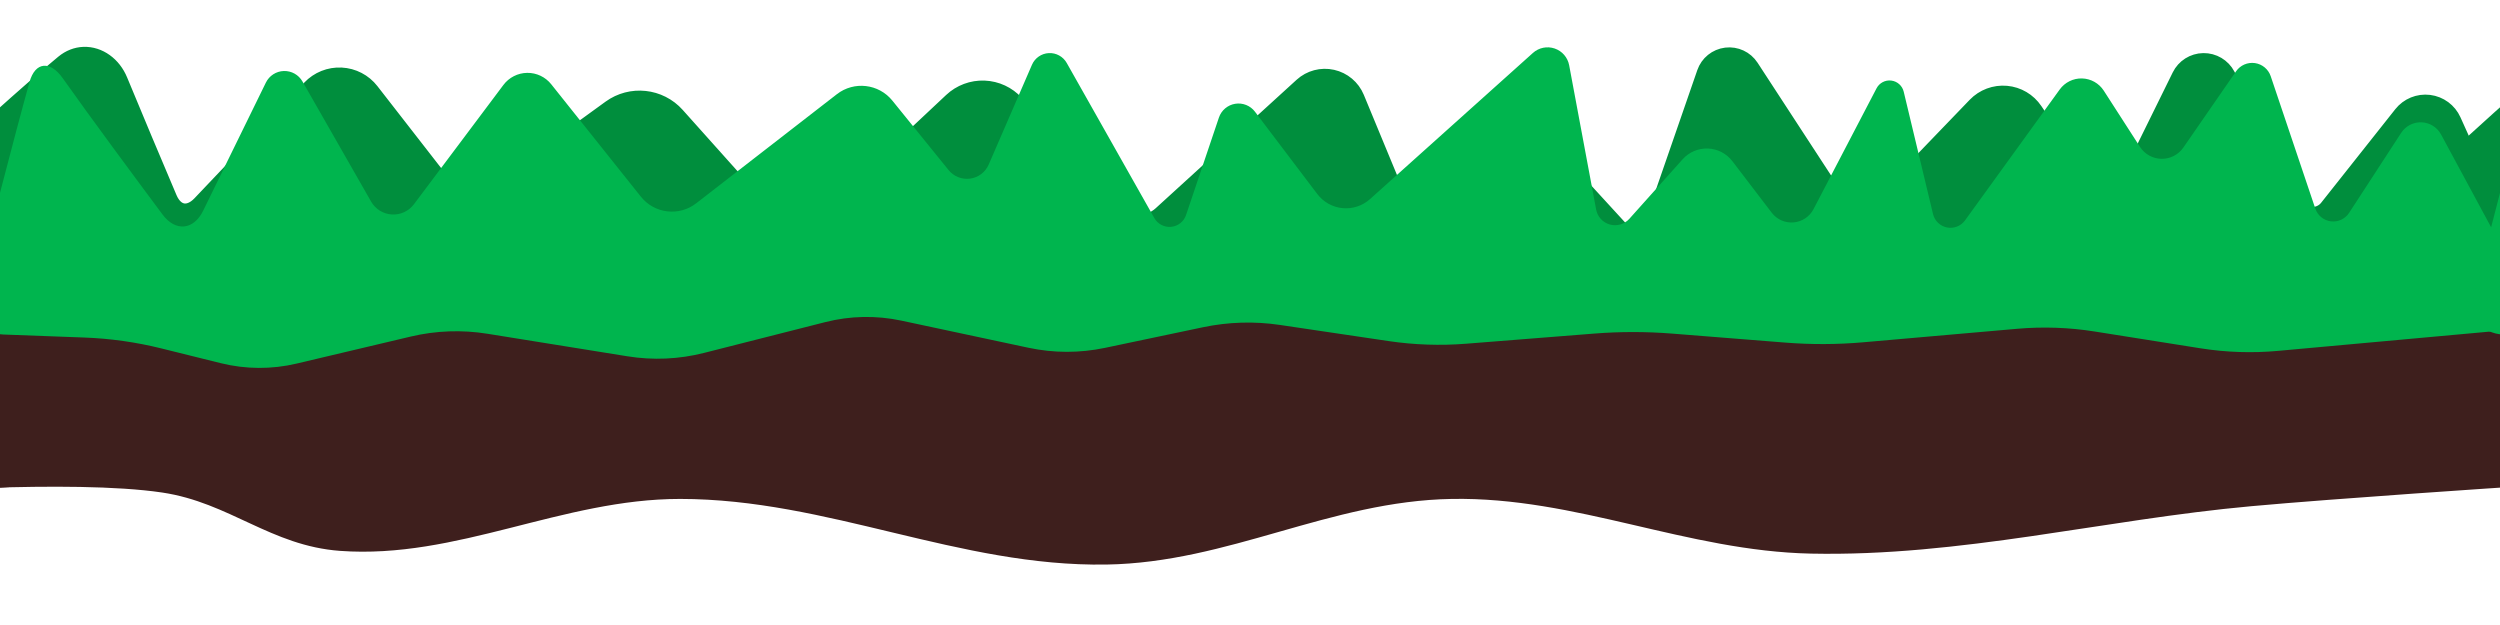
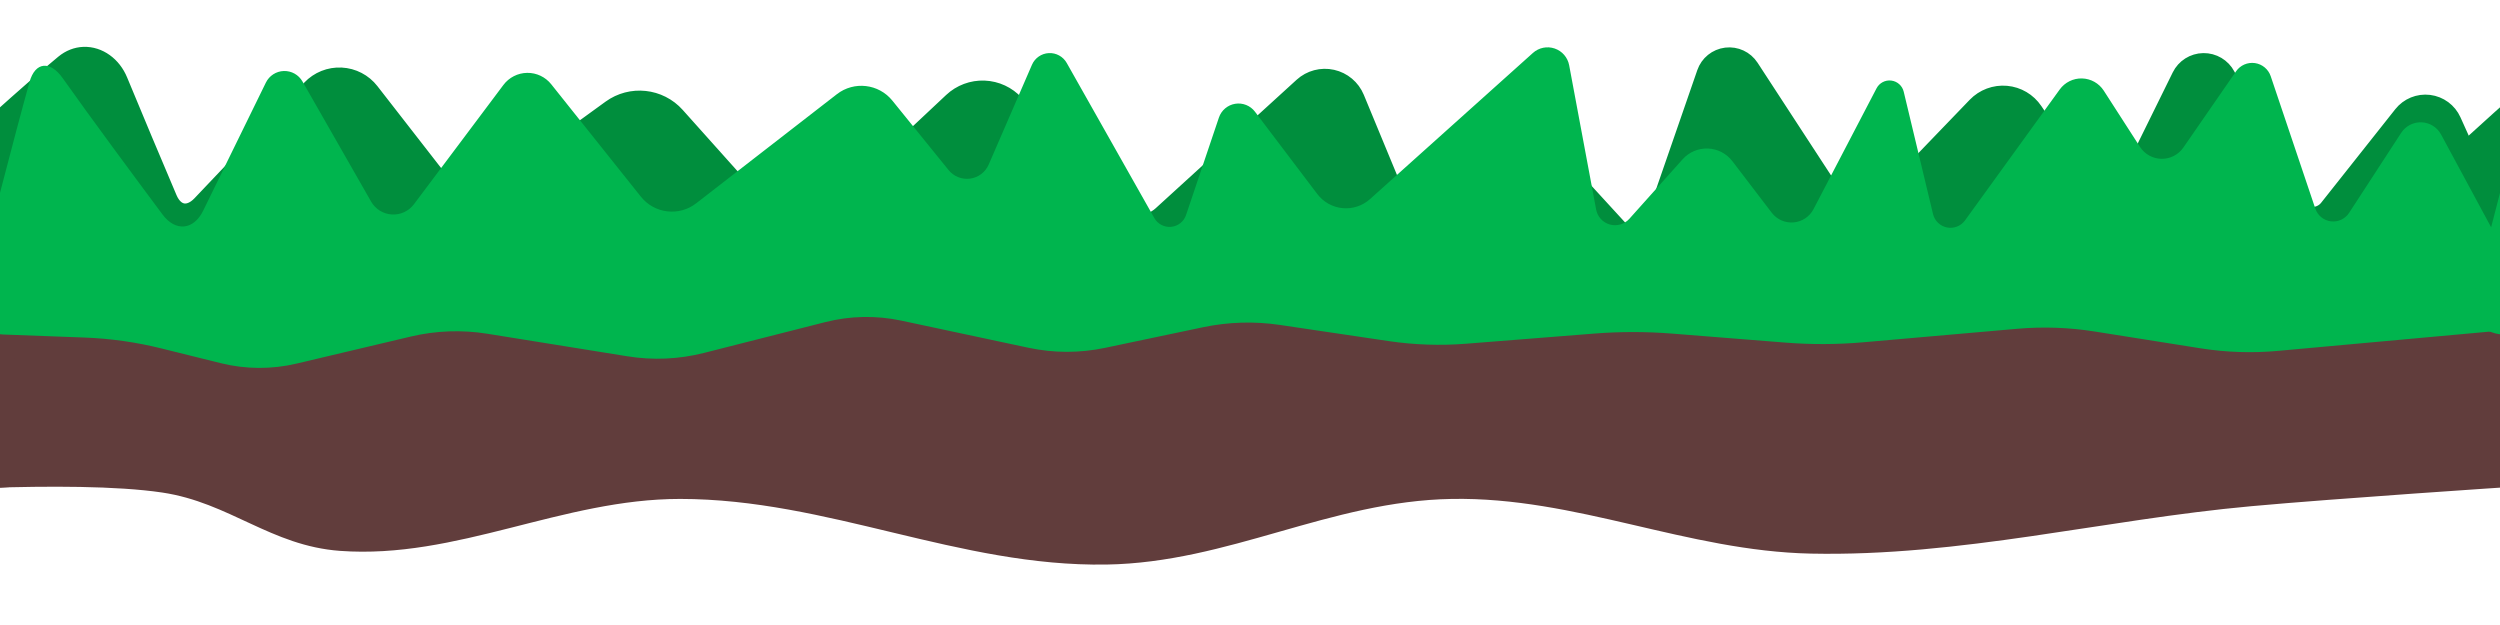
- <svg xmlns="http://www.w3.org/2000/svg" xmlns:xlink="http://www.w3.org/1999/xlink" version="1.1" id="svg2357" width="512" height="128" viewBox="0 0 128 32" xml:space="preserve">
+ <svg xmlns="http://www.w3.org/2000/svg" xmlns:xlink="http://www.w3.org/1999/xlink" xml:space="preserve" viewBox="0 0 128 32" height="128" width="512" id="svg2357" version="1.1">
  <defs id="defs2361">
    <filter id="selectable_hidder_filter" width="1" height="1" x="0" y="0" style="color-interpolation-filters:sRGB">
      <feComposite id="boolops_hidder_primitive" result="composite1" operator="arithmetic" in2="SourceGraphic" in="BackgroundImage" k1="0" k2="0" k3="0" k4="0" />
    </filter>
    <linearGradient id="linearGradient3557">
      <stop style="stop-color:#00b54e;stop-opacity:1;" offset="0" id="stop3555" />
    </linearGradient>
  </defs>
  <g id="back" style="display:inline">
    <g id="layer3" style="display:inline">
      <path id="path10256" style="display:inline;fill:#008e3d;fill-opacity:1;fill-rule:nonzero;stroke:#008e3d;stroke-width:1.5;stroke-linecap:round;stroke-opacity:1" d="M 4.294,3.149 C 4.01,3.16 3.724,3.265 3.464,3.479 1.647,4.979 -1.272,7.644 -3.022,9.261 c -0.811,0.749 -1.145,2.197 -0.75,3.229 l 0.978,2.55 L 128.876,14.265 125.291,6.312 a 1.217,1.217 0 0 0 -2.064,-0.256 l -3.799,4.794 a 1.306,1.306 0 0 1 -2.178,-0.2 l -3.514,-6.638 a 1.021,1.021 0 0 0 -1.819,0.027 l -3.021,6.135 a 1.158,1.158 0 0 1 -2,0.135 l -3.002,-4.461 a 1.616,1.616 0 0 0 -2.504,-0.219 L 96.385,10.827 A 1.592,1.592 0 0 1 93.905,10.592 L 89.358,3.62 a 0.98,0.98 0 0 0 -1.747,0.215 L 84.88,11.724 A 1.192,1.192 0 0 1 82.875,12.14 L 78.995,7.907 A 1.941,1.941 0 0 0 76.211,7.828 L 73.392,10.573 A 1.355,1.355 0 0 1 71.194,10.12 L 69.133,5.139 A 1.404,1.404 0 0 0 66.891,4.639 L 59.673,11.219 A 2.001,2.001 0 0 1 56.848,11.089 L 51.764,5.517 A 1.972,1.972 0 0 0 48.958,5.408 L 42.15,11.796 A 1.953,1.953 0 0 1 39.358,11.674 L 34.396,6.128 A 2.215,2.215 0 0 0 31.444,5.812 l -6.039,4.382 A 2.068,2.068 0 0 1 22.559,9.791 L 18.731,4.87 a 1.72,1.72 0 0 0 -2.605,-0.128 L 10.502,10.667 C 9.742,11.468 8.775,11.295 8.345,10.279 7.615,8.557 6.532,5.994 5.817,4.255 5.529,3.553 4.918,3.125 4.294,3.149 Z" />
    </g>
    <use x="0" y="0" xlink:href="#layer3" id="use1188" transform="translate(-128)" />
    <use x="0" y="0" xlink:href="#layer3" id="use1192" transform="translate(128)" />
  </g>
  <g id="front" style="display:inline">
    <g id="layer4" style="display:inline;opacity:1">
      <g id="layer1" style="display:inline">
-         <path style="display:inline;opacity:1;fill:#3e1f1d;fill-opacity:1;stroke:none;stroke-width:7.324;stroke-linecap:round;stroke-linejoin:round" d="m -3.27,14.672 132.06,1.001 -0.236,9.257 c 0,0 -8.885,0.587 -13.296,0.988 -7.556,0.687 -14.877,2.588 -22.539,2.427 -6.373,-0.134 -12.01,-2.909 -18.385,-2.8 -6.259,0.107 -11.418,3.258 -17.678,3.36 -7.577,0.124 -14.252,-3.356 -21.832,-3.36 -6.042,-0.003 -11.427,3.096 -17.413,2.66 -3.539,-0.258 -5.665,-2.475 -9.104,-2.987 -4.679,-0.697 -14.231,0.047 -14.584,0.047 -0.354,0 3.005,-10.593 3.005,-10.593 z" id="path85065" />
+         <path style="display:inline;opacity:1;fill:#613d3c;fill-opacity:1;stroke:none;stroke-width:7.324;stroke-linecap:round;stroke-linejoin:round" d="m -3.27,14.672 132.06,1.001 -0.236,9.257 c 0,0 -8.885,0.587 -13.296,0.988 -7.556,0.687 -14.877,2.588 -22.539,2.427 -6.373,-0.134 -12.01,-2.909 -18.385,-2.8 -6.259,0.107 -11.418,3.258 -17.678,3.36 -7.577,0.124 -14.252,-3.356 -21.832,-3.36 -6.042,-0.003 -11.427,3.096 -17.413,2.66 -3.539,-0.258 -5.665,-2.475 -9.104,-2.987 -4.679,-0.697 -14.231,0.047 -14.584,0.047 -0.354,0 3.005,-10.593 3.005,-10.593 z" id="path85065" />
      </g>
      <use x="0" y="0" xlink:href="#layer1" id="use6738" style="display:inline" transform="translate(-128)" />
      <use x="0" y="0" xlink:href="#layer1" transform="translate(135.3588)" id="use6740" style="display:inline" />
    </g>
    <g id="layer2" style="display:inline">
      <path style="display:inline;fill:#00b54e;fill-opacity:1;stroke:none;stroke-width:3.5;stroke-linecap:round;stroke-linejoin:round;stroke-dasharray:none;stroke-opacity:1" d="M -1.345,15.114 C -0.622,12.273 0.727,7.01 1.511,4.199 1.803,3.153 2.572,3.098 3.208,3.999 4.576,5.937 6.909,9.087 8.324,10.986 8.984,11.872 9.914,11.784 10.4,10.792 l 3.213,-6.563 a 1.06,1.06 178.17 0 1 1.872,-0.06 l 3.516,6.153 a 1.314,1.314 3.563 0 0 2.192,0.136 l 4.582,-6.109 a 1.547,1.547 179.147 0 1 2.447,-0.036 l 4.593,5.759 a 2.028,2.028 6.815 0 0 2.828,0.338 l 7.206,-5.588 a 2.042,2.042 6.608 0 1 2.839,0.329 l 2.878,3.555 A 1.212,1.212 172.229 0 0 50.621,8.426 L 52.837,3.316 a 0.995,0.995 176.995 0 1 1.779,-0.093 l 4.486,7.942 a 0.893,0.893 174.592 0 0 1.623,-0.154 l 1.683,-4.99 a 1.058,1.058 170.755 0 1 1.847,-0.301 l 3.192,4.216 a 1.84,1.84 5.485 0 0 2.696,0.259 l 8.342,-7.484 a 1.124,1.124 18.757 0 1 1.856,0.63 l 1.381,7.387 a 0.984,0.984 15.616 0 0 1.701,0.475 l 2.728,-3.049 a 1.654,1.654 2.227 0 1 2.547,0.099 l 2.015,2.639 a 1.272,1.272 175.093 0 0 2.139,-0.184 l 3.227,-6.186 a 0.748,0.748 7.04 0 1 1.391,0.172 l 1.501,6.265 a 0.919,0.919 11.204 0 0 1.638,0.325 l 4.849,-6.703 a 1.366,1.366 1.549 0 1 2.255,0.061 l 1.854,2.878 a 1.335,1.335 0.934 0 0 2.22,0.036 l 2.698,-3.903 a 1.003,1.003 8.016 0 1 1.776,0.25 l 2.283,6.777 a 0.968,0.968 7.219 0 0 1.73,0.219 l 2.667,-4.098 a 1.188,1.188 2.353 0 1 2.041,0.084 l 4.358,8.076 a 1.32,1.32 118.222 0 1 -1.042,1.942 l -11.665,1.062 a 16.031,16.031 1.907 0 1 -3.967,-0.132 l -5.419,-0.86 a 16.258,16.258 2.006 0 0 -3.968,-0.139 l -7.882,0.691 a 23.954,23.954 179.766 0 1 -3.986,0.016 l -5.802,-0.461 a 25.238,25.238 0.007 0 0 -3.987,-5.16e-4 l -6.558,0.519 a 17.588,17.588 1.964 0 1 -3.972,-0.136 l -5.562,-0.826 a 11.156,11.156 178.288 0 0 -3.935,0.118 l -5.024,1.057 a 9.439,9.439 0.087 0 1 -3.913,-0.006 l -6.507,-1.389 a 8.559,8.559 178.897 0 0 -3.894,0.075 l -6.212,1.578 a 9.652,9.652 177.451 0 1 -3.913,0.174 L 24.955,17.088 a 10.063,10.063 177.916 0 0 -3.921,0.143 l -5.845,1.384 a 8.243,8.243 0.314 0 1 -3.887,-0.021 L 8.262,17.839 a 19.317,19.317 8.042 0 0 -3.94,-0.557 l -4.16,-0.155 c -1.104,-0.041 -1.779,-0.943 -1.507,-2.013 z" id="path12823" />
    </g>
    <use x="0" y="0" xlink:href="#layer2" id="use1135" transform="translate(128)" style="display:inline" />
    <use x="0" y="0" xlink:href="#layer2" id="use1137" transform="translate(-128)" style="display:inline" />
  </g>
</svg>
